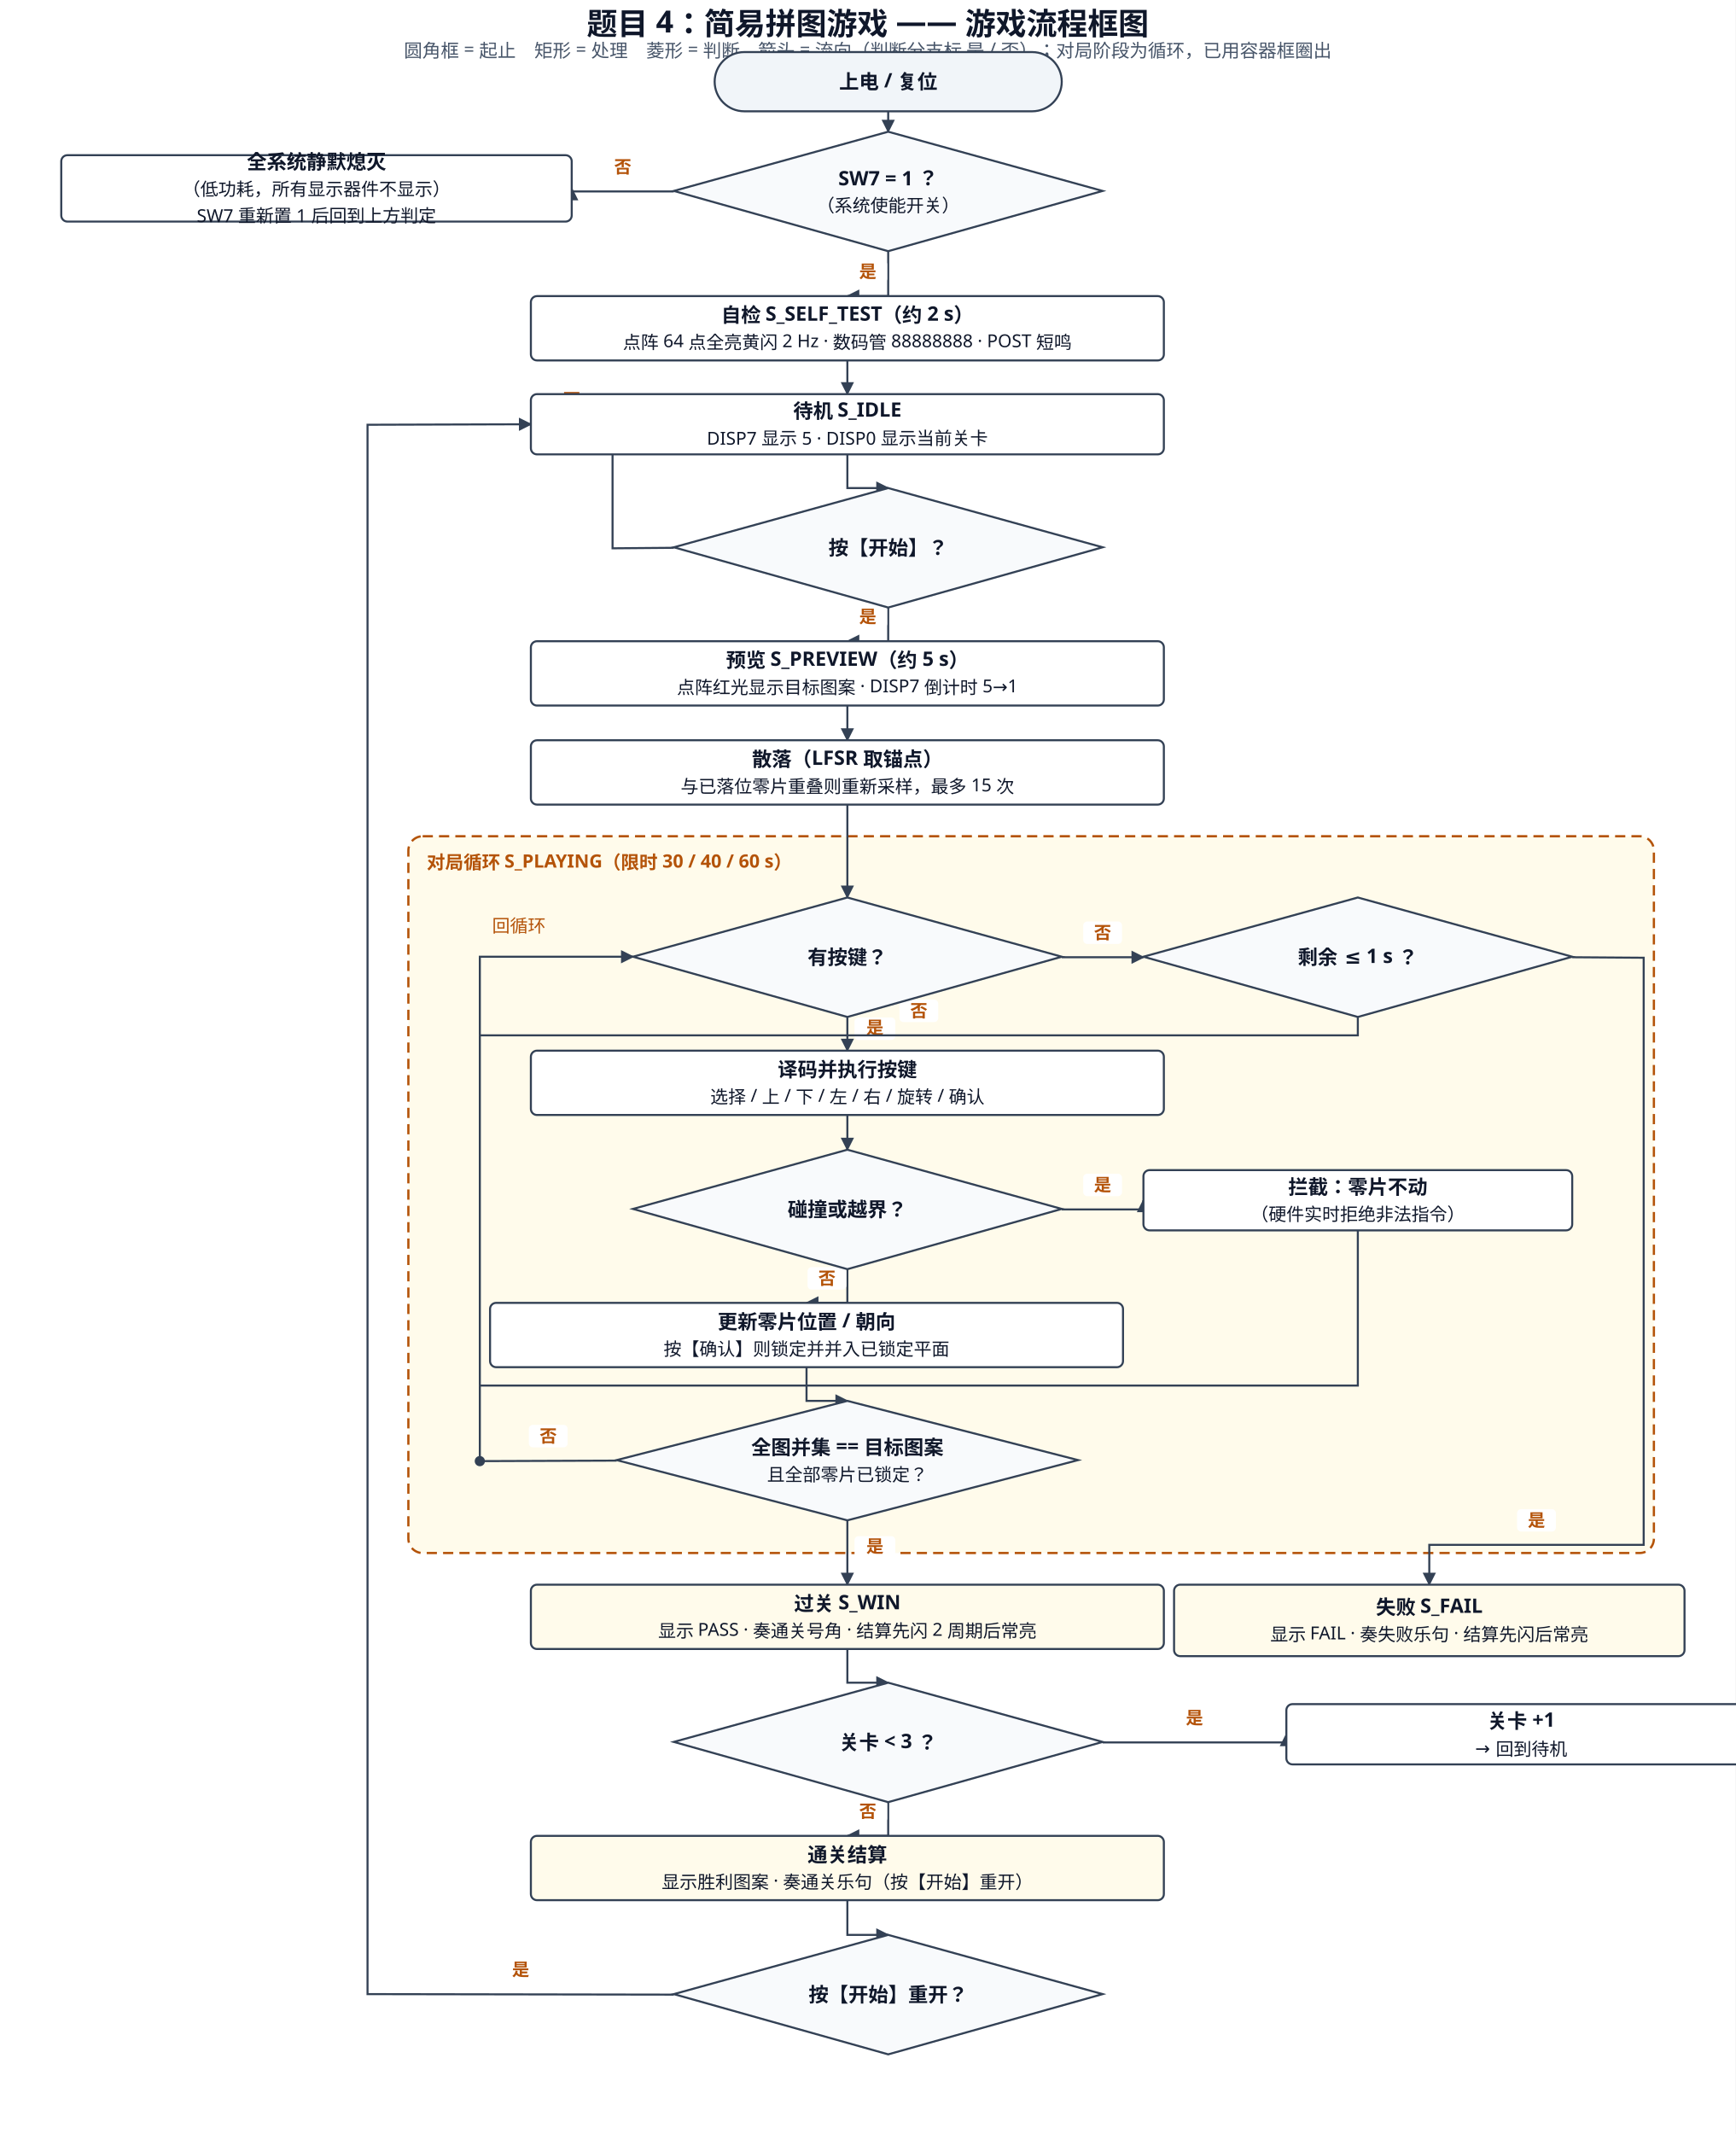
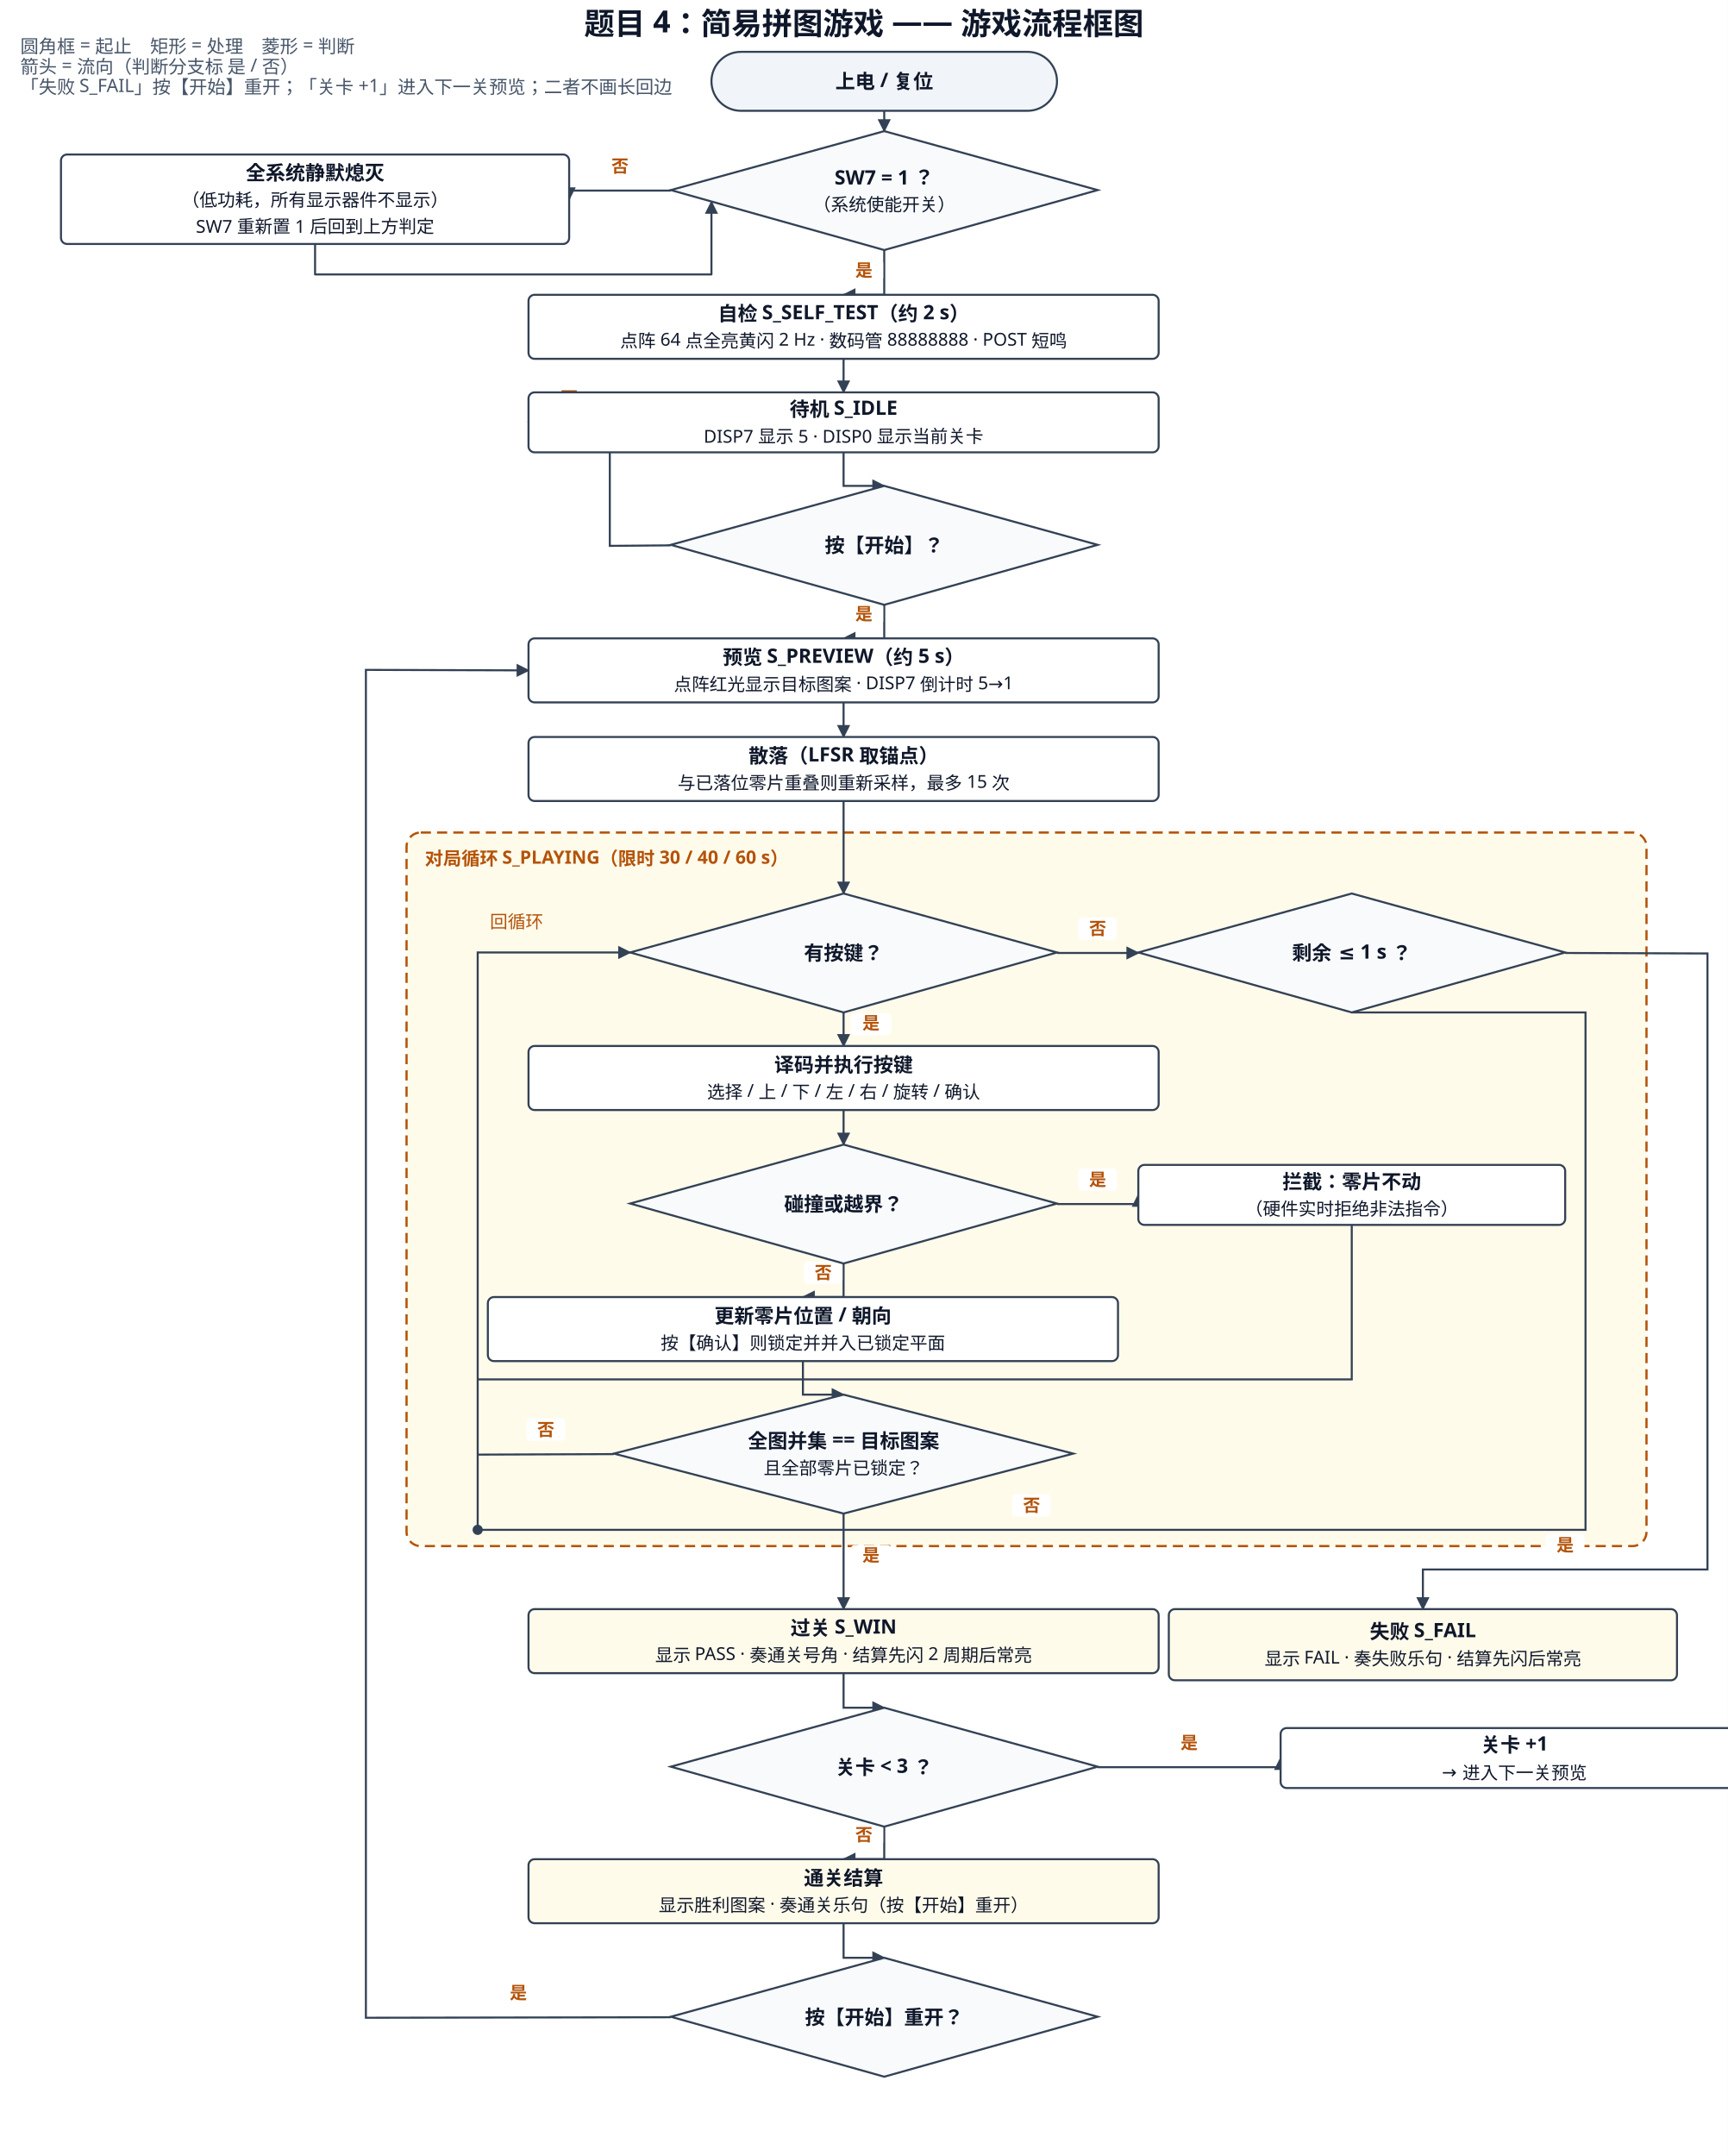
- <svg xmlns="http://www.w3.org/2000/svg" width="1700" height="2090" viewBox="0 0 1700 2090">
+ <svg xmlns="http://www.w3.org/2000/svg" width="1700" height="2121" viewBox="0 0 1700 2121">
  <defs>
    <marker id="ar" viewBox="0 0 10 10" refX="9" refY="5" markerWidth="6.5" markerHeight="6.5" orient="auto-start-reverse">
      <path d="M 0 0 L 10 5 L 0 10 z" fill="#334155" />
    </marker>
  </defs>
-   <rect width="1700" height="2090" fill="#ffffff" />
+   <rect width="1700" height="2121" fill="#ffffff" />
  <text x="850" y="34" font-family="Microsoft YaHei, SimSun, sans-serif" font-size="30" font-weight="bold" fill="#0f172a" text-anchor="middle">题目 4：简易拼图游戏 —— 游戏流程框图</text>
-   <text x="850" y="56" font-family="Microsoft YaHei, SimSun, sans-serif" font-size="18" fill="#475569" text-anchor="middle">圆角框 = 起止　矩形 = 处理　菱形 = 判断　箭头 = 流向（判断分支标 是 / 否）；对局阶段为循环，已用容器框圈出</text>
+   <text x="20" y="52" font-family="Microsoft YaHei, SimSun, sans-serif" font-size="18" fill="#475569" text-anchor="start">圆角框 = 起止　矩形 = 处理　菱形 = 判断</text>
+   <text x="20" y="72" font-family="Microsoft YaHei, SimSun, sans-serif" font-size="18" fill="#475569" text-anchor="start">箭头 = 流向（判断分支标 是 / 否）</text>
+   <text x="20" y="92" font-family="Microsoft YaHei, SimSun, sans-serif" font-size="18" fill="#475569" text-anchor="start">「失败 S_FAIL」按【开始】重开；「关卡 +1」进入下一关预览；二者不画长回边</text>
  <rect x="400" y="819" width="1220" height="702" rx="14" fill="#fffbeb" stroke="#b45309" stroke-width="2.2" stroke-dasharray="10 6" />
  <text x="418" y="851" font-family="Microsoft YaHei, SimSun, sans-serif" font-size="18" font-weight="bold" fill="#b45309">对局循环  S_PLAYING（限时 30 / 40 / 60 s）</text>
  <path d="M 870.0 109.0 L 870.0 129.0" fill="none" stroke="#334155" stroke-width="2" marker-end="url(#ar)" />
-   <path d="M 660.0 187.5 L 560.0 187.5 L 560.0 184.5" fill="none" stroke="#334155" stroke-width="2" marker-end="url(#ar)" />
+   <path d="M 660.0 187.5 L 560.0 187.5 L 560.0 196.0" fill="none" stroke="#334155" stroke-width="2" marker-end="url(#ar)" />
  <rect x="591.0" y="152.5" width="38" height="22" rx="4" fill="#ffffff" />
  <text x="610.0" y="169.5" font-family="Microsoft YaHei, SimSun, sans-serif" font-size="17" font-weight="bold" fill="#b45309" text-anchor="middle">否</text>
  <path d="M 870.0 246.0 L 870.0 290.0 L 830.0 290.0" fill="none" stroke="#334155" stroke-width="2" marker-end="url(#ar)" />
  <rect x="831.0" y="255.0" width="38" height="22" rx="4" fill="#ffffff" />
  <text x="850.0" y="272.0" font-family="Microsoft YaHei, SimSun, sans-serif" font-size="17" font-weight="bold" fill="#b45309" text-anchor="middle">是</text>
  <path d="M 830.0 353.0 L 830.0 386.0" fill="none" stroke="#334155" stroke-width="2" marker-end="url(#ar)" />
  <path d="M 830.0 445.0 L 830.0 478.0 L 870.0 478.0" fill="none" stroke="#334155" stroke-width="2" marker-end="url(#ar)" />
  <path d="M 660.0 536.5 L 600.0 537.0 L 600.0 416.0 L 520.0 415.5" fill="none" stroke="#334155" stroke-width="2" marker-end="url(#ar)" />
  <rect x="541.0" y="380.5" width="38" height="22" rx="4" fill="#ffffff" />
  <text x="560.0" y="397.5" font-family="Microsoft YaHei, SimSun, sans-serif" font-size="17" font-weight="bold" fill="#b45309" text-anchor="middle">否</text>
  <path d="M 870.0 595.0 L 870.0 628.0 L 830.0 628.0" fill="none" stroke="#334155" stroke-width="2" marker-end="url(#ar)" />
  <rect x="831.0" y="593.0" width="38" height="22" rx="4" fill="#ffffff" />
  <text x="850.0" y="610.0" font-family="Microsoft YaHei, SimSun, sans-serif" font-size="17" font-weight="bold" fill="#b45309" text-anchor="middle">是</text>
  <path d="M 830.0 691.0 L 830.0 725.0" fill="none" stroke="#334155" stroke-width="2" marker-end="url(#ar)" />
  <path d="M 830.0 788.0 L 830.0 879.0" fill="none" stroke="#334155" stroke-width="2" marker-end="url(#ar)" />
  <path d="M 1040.0 937.5 L 1120.0 937.5" fill="none" stroke="#334155" stroke-width="2" marker-end="url(#ar)" />
  <rect x="1061.0" y="902.5" width="38" height="22" rx="4" fill="#ffffff" />
  <text x="1080.0" y="919.5" font-family="Microsoft YaHei, SimSun, sans-serif" font-size="17" font-weight="bold" fill="#b45309" text-anchor="middle">否</text>
-   <path d="M 1540.0 937.5 L 1610.0 938.0 L 1610.0 1513.0 L 1400.0 1513.0 L 1400.0 1552.0" fill="none" stroke="#334155" stroke-width="2" marker-end="url(#ar)" />
-   <rect x="1486.0" y="1478.0" width="38" height="22" rx="4" fill="#ffffff" />
-   <text x="1505.0" y="1495.0" font-family="Microsoft YaHei, SimSun, sans-serif" font-size="17" font-weight="bold" fill="#b45309" text-anchor="middle">是</text>
+   <path d="M 1540.0 937.5 L 1680.0 938.0 L 1680.0 1544.0 L 1400.0 1544.0 L 1400.0 1583.0" fill="none" stroke="#334155" stroke-width="2" marker-end="url(#ar)" />
+   <rect x="1521.0" y="1509.0" width="38" height="22" rx="4" fill="#ffffff" />
+   <text x="1540.0" y="1526.0" font-family="Microsoft YaHei, SimSun, sans-serif" font-size="17" font-weight="bold" fill="#b45309" text-anchor="middle">是</text>
  <path d="M 830.0 996.0 L 830.0 1029.0" fill="none" stroke="#334155" stroke-width="2" marker-end="url(#ar)" />
  <rect x="837.0" y="996.5" width="40" height="22" rx="4" fill="#ffffff" />
  <text x="857.0" y="1012.5" font-family="Microsoft YaHei, SimSun, sans-serif" font-size="17" font-weight="bold" fill="#b45309" text-anchor="middle">是</text>
  <path d="M 830.0 1092.0 L 830.0 1126.0" fill="none" stroke="#334155" stroke-width="2" marker-end="url(#ar)" />
  <path d="M 1040.0 1184.5 L 1120.0 1184.5 L 1120.0 1175.5" fill="none" stroke="#334155" stroke-width="2" marker-end="url(#ar)" />
  <rect x="1061.0" y="1149.5" width="38" height="22" rx="4" fill="#ffffff" />
  <text x="1080.0" y="1166.5" font-family="Microsoft YaHei, SimSun, sans-serif" font-size="17" font-weight="bold" fill="#b45309" text-anchor="middle">是</text>
  <path d="M 1330.0 1205.0 L 1330.0 1357.0 L 470.0 1357.0" fill="none" stroke="#334155" stroke-width="2" />
-   <path d="M 1330.0 996.0 L 1330.0 1014.0 L 470.0 1014.0" fill="none" stroke="#334155" stroke-width="2" />
-   <rect x="881.0" y="979.0" width="38" height="22" rx="4" fill="#ffffff" />
-   <text x="900.0" y="996.0" font-family="Microsoft YaHei, SimSun, sans-serif" font-size="17" font-weight="bold" fill="#b45309" text-anchor="middle">否</text>
+   <path d="M 1330.0 996.0 L 1560.0 996.0 L 1560.0 1505.0 L 470.0 1505.0" fill="none" stroke="#334155" stroke-width="2" />
+   <rect x="996.0" y="1470.0" width="38" height="22" rx="4" fill="#ffffff" />
+   <text x="1015.0" y="1487.0" font-family="Microsoft YaHei, SimSun, sans-serif" font-size="17" font-weight="bold" fill="#b45309" text-anchor="middle">否</text>
  <path d="M 830.0 1243.0 L 830.0 1276.0 L 790.0 1276.0" fill="none" stroke="#334155" stroke-width="2" marker-end="url(#ar)" />
  <rect x="791.0" y="1241.0" width="38" height="22" rx="4" fill="#ffffff" />
  <text x="810.0" y="1258.0" font-family="Microsoft YaHei, SimSun, sans-serif" font-size="17" font-weight="bold" fill="#b45309" text-anchor="middle">否</text>
  <path d="M 790.0 1339.0 L 790.0 1372.0 L 830.0 1372.0" fill="none" stroke="#334155" stroke-width="2" marker-end="url(#ar)" />
  <path d="M 604.0 1430.5 L 470.0 1431.0 L 470.0 1431.0" fill="none" stroke="#334155" stroke-width="2" />
  <rect x="518.0" y="1395.5" width="38" height="22" rx="4" fill="#ffffff" />
  <text x="537.0" y="1412.5" font-family="Microsoft YaHei, SimSun, sans-serif" font-size="17" font-weight="bold" fill="#b45309" text-anchor="middle">否</text>
-   <path d="M 830.0 1489.0 L 830.0 1552.0" fill="none" stroke="#334155" stroke-width="2" marker-end="url(#ar)" />
-   <rect x="837.0" y="1504.5" width="40" height="22" rx="4" fill="#ffffff" />
-   <text x="857.0" y="1520.5" font-family="Microsoft YaHei, SimSun, sans-serif" font-size="17" font-weight="bold" fill="#b45309" text-anchor="middle">是</text>
-   <path d="M 830.0 1615.0 L 830.0 1648.0 L 870.0 1648.0" fill="none" stroke="#334155" stroke-width="2" marker-end="url(#ar)" />
-   <path d="M 1080.0 1706.5 L 1260.0 1706.5 L 1260.0 1698.5" fill="none" stroke="#334155" stroke-width="2" marker-end="url(#ar)" />
-   <rect x="1151.0" y="1671.5" width="38" height="22" rx="4" fill="#ffffff" />
-   <text x="1170.0" y="1688.5" font-family="Microsoft YaHei, SimSun, sans-serif" font-size="17" font-weight="bold" fill="#b45309" text-anchor="middle">是</text>
-   <path d="M 870.0 1765.0 L 870.0 1798.0 L 830.0 1798.0" fill="none" stroke="#334155" stroke-width="2" marker-end="url(#ar)" />
-   <rect x="831.0" y="1763.0" width="38" height="22" rx="4" fill="#ffffff" />
-   <text x="850.0" y="1780.0" font-family="Microsoft YaHei, SimSun, sans-serif" font-size="17" font-weight="bold" fill="#b45309" text-anchor="middle">否</text>
-   <path d="M 830.0 1861.0 L 830.0 1895.0 L 870.0 1895.0" fill="none" stroke="#334155" stroke-width="2" marker-end="url(#ar)" />
-   <path d="M 660.0 1953.5 L 360.0 1953.0 L 360.0 416.0 L 520.0 415.5" fill="none" stroke="#334155" stroke-width="2" marker-end="url(#ar)" />
-   <rect x="491.0" y="1918.0" width="38" height="22" rx="4" fill="#ffffff" />
-   <text x="510.0" y="1935.0" font-family="Microsoft YaHei, SimSun, sans-serif" font-size="17" font-weight="bold" fill="#b45309" text-anchor="middle">是</text>
-   <path d="M 470.0 1431.0 L 470.0 937.0 L 620.0 937.0" fill="none" stroke="#334155" stroke-width="2" marker-end="url(#ar)" />
-   <circle cx="470.0" cy="1431.0" r="5" fill="#334155" />
+   <path d="M 830.0 1489.0 L 830.0 1583.0" fill="none" stroke="#334155" stroke-width="2" marker-end="url(#ar)" />
+   <rect x="837.0" y="1520.0" width="40" height="22" rx="4" fill="#ffffff" />
+   <text x="857.0" y="1536.0" font-family="Microsoft YaHei, SimSun, sans-serif" font-size="17" font-weight="bold" fill="#b45309" text-anchor="middle">是</text>
+   <path d="M 830.0 1646.0 L 830.0 1680.0 L 870.0 1680.0" fill="none" stroke="#334155" stroke-width="2" marker-end="url(#ar)" />
+   <path d="M 1080.0 1738.5 L 1260.0 1738.5 L 1260.0 1729.5" fill="none" stroke="#334155" stroke-width="2" marker-end="url(#ar)" />
+   <rect x="1151.0" y="1703.5" width="38" height="22" rx="4" fill="#ffffff" />
+   <text x="1170.0" y="1720.5" font-family="Microsoft YaHei, SimSun, sans-serif" font-size="17" font-weight="bold" fill="#b45309" text-anchor="middle">是</text>
+   <path d="M 870.0 1797.0 L 870.0 1829.0 L 830.0 1829.0" fill="none" stroke="#334155" stroke-width="2" marker-end="url(#ar)" />
+   <rect x="831.0" y="1794.0" width="38" height="22" rx="4" fill="#ffffff" />
+   <text x="850.0" y="1811.0" font-family="Microsoft YaHei, SimSun, sans-serif" font-size="17" font-weight="bold" fill="#b45309" text-anchor="middle">否</text>
+   <path d="M 830.0 1892.0 L 830.0 1926.0 L 870.0 1926.0" fill="none" stroke="#334155" stroke-width="2" marker-end="url(#ar)" />
+   <path d="M 660.0 1984.5 L 360.0 1985.0 L 360.0 659.0 L 520.0 659.5" fill="none" stroke="#334155" stroke-width="2" marker-end="url(#ar)" />
+   <rect x="491.0" y="1949.5" width="38" height="22" rx="4" fill="#ffffff" />
+   <text x="510.0" y="1966.5" font-family="Microsoft YaHei, SimSun, sans-serif" font-size="17" font-weight="bold" fill="#b45309" text-anchor="middle">是</text>
+   <path d="M 470.0 1505.0 L 470.0 937.0 L 620.0 937.0" fill="none" stroke="#334155" stroke-width="2" marker-end="url(#ar)" />
+   <circle cx="470.0" cy="1505.0" r="5" fill="#334155" />
  <text x="482.0" y="913.0" font-family="Microsoft YaHei, SimSun, sans-serif" font-size="17.5" fill="#b45309" text-anchor="start">回循环</text>
+   <path d="M 310.0 240.0 L 310.0 270.0 L 700.0 270.0 L 700.0 198.6" fill="none" stroke="#334155" stroke-width="2" stroke-linejoin="round" marker-end="url(#ar)" />
  <rect x="700" y="51" width="340" height="58" rx="29" fill="#f1f5f9" stroke="#334155" stroke-width="2" />
  <text x="870.0" y="87.0" font-family="Microsoft YaHei, SimSun, sans-serif" font-size="19.5" font-weight="bold" fill="#0f172a" text-anchor="middle">上电 / 复位</text>
  <polygon points="870,129 1080,187 870,246 660,187" fill="#f8fafc" stroke="#334155" stroke-width="2" />
  <text x="870.0" y="181.5" font-family="Microsoft YaHei, SimSun, sans-serif" font-size="19.5" font-weight="bold" fill="#0f172a" text-anchor="middle">SW7 = 1 ？</text>
  <text x="870.0" y="207.5" font-family="Microsoft YaHei, SimSun, sans-serif" font-size="17.5" fill="#0f172a" text-anchor="middle">（系统使能开关）</text>
-   <rect x="60" y="152" width="500" height="65" rx="6" fill="#ffffff" stroke="#334155" stroke-width="2" />
-   <text x="310.0" y="165.5" font-family="Microsoft YaHei, SimSun, sans-serif" font-size="19.5" font-weight="bold" fill="#0f172a" text-anchor="middle">全系统静默熄灭</text>
-   <text x="310.0" y="191.5" font-family="Microsoft YaHei, SimSun, sans-serif" font-size="17.5" fill="#0f172a" text-anchor="middle">（低功耗，所有显示器件不显示）</text>
-   <text x="310.0" y="217.5" font-family="Microsoft YaHei, SimSun, sans-serif" font-size="17.5" fill="#0f172a" text-anchor="middle">SW7 重新置 1 后回到上方判定</text>
+   <rect x="60" y="152" width="500" height="88" rx="6" fill="#ffffff" stroke="#334155" stroke-width="2" />
+   <text x="310.0" y="177.0" font-family="Microsoft YaHei, SimSun, sans-serif" font-size="19.5" font-weight="bold" fill="#0f172a" text-anchor="middle">全系统静默熄灭</text>
+   <text x="310.0" y="203.0" font-family="Microsoft YaHei, SimSun, sans-serif" font-size="17.5" fill="#0f172a" text-anchor="middle">（低功耗，所有显示器件不显示）</text>
+   <text x="310.0" y="229.0" font-family="Microsoft YaHei, SimSun, sans-serif" font-size="17.5" fill="#0f172a" text-anchor="middle">SW7 重新置 1 后回到上方判定</text>
  <rect x="520" y="290" width="620" height="63" rx="6" fill="#ffffff" stroke="#334155" stroke-width="2" />
  <text x="830.0" y="315.5" font-family="Microsoft YaHei, SimSun, sans-serif" font-size="19.5" font-weight="bold" fill="#0f172a" text-anchor="middle">自检 S_SELF_TEST（约 2 s）</text>
  <text x="830.0" y="341.5" font-family="Microsoft YaHei, SimSun, sans-serif" font-size="17.5" fill="#0f172a" text-anchor="middle">点阵 64 点全亮黄闪 2 Hz · 数码管 88888888 · POST 短鸣</text>
  <rect x="520" y="386" width="620" height="59" rx="6" fill="#ffffff" stroke="#334155" stroke-width="2" />
  <text x="830.0" y="409.5" font-family="Microsoft YaHei, SimSun, sans-serif" font-size="19.5" font-weight="bold" fill="#0f172a" text-anchor="middle">待机 S_IDLE</text>
  <text x="830.0" y="435.5" font-family="Microsoft YaHei, SimSun, sans-serif" font-size="17.5" fill="#0f172a" text-anchor="middle">DISP7 显示 5 · DISP0 显示当前关卡</text>
  <polygon points="870,478 1080,536 870,595 660,536" fill="#f8fafc" stroke="#334155" stroke-width="2" />
  <text x="870.0" y="543.5" font-family="Microsoft YaHei, SimSun, sans-serif" font-size="19.5" font-weight="bold" fill="#0f172a" text-anchor="middle">按【开始】？</text>
  <rect x="520" y="628" width="620" height="63" rx="6" fill="#ffffff" stroke="#334155" stroke-width="2" />
  <text x="830.0" y="653.5" font-family="Microsoft YaHei, SimSun, sans-serif" font-size="19.5" font-weight="bold" fill="#0f172a" text-anchor="middle">预览 S_PREVIEW（约 5 s）</text>
  <text x="830.0" y="679.5" font-family="Microsoft YaHei, SimSun, sans-serif" font-size="17.5" fill="#0f172a" text-anchor="middle">点阵红光显示目标图案 · DISP7 倒计时 5→1</text>
  <rect x="520" y="725" width="620" height="63" rx="6" fill="#ffffff" stroke="#334155" stroke-width="2" />
  <text x="830.0" y="750.5" font-family="Microsoft YaHei, SimSun, sans-serif" font-size="19.5" font-weight="bold" fill="#0f172a" text-anchor="middle">散落（LFSR 取锚点）</text>
  <text x="830.0" y="776.5" font-family="Microsoft YaHei, SimSun, sans-serif" font-size="17.5" fill="#0f172a" text-anchor="middle">与已落位零片重叠则重新采样，最多 15 次</text>
  <polygon points="830,879 1040,937 830,996 620,937" fill="#f8fafc" stroke="#334155" stroke-width="2" />
  <text x="830.0" y="944.5" font-family="Microsoft YaHei, SimSun, sans-serif" font-size="19.5" font-weight="bold" fill="#0f172a" text-anchor="middle">有按键？</text>
  <polygon points="1330,879 1540,937 1330,996 1120,937" fill="#f8fafc" stroke="#334155" stroke-width="2" />
  <text x="1330.0" y="944.5" font-family="Microsoft YaHei, SimSun, sans-serif" font-size="19.5" font-weight="bold" fill="#0f172a" text-anchor="middle">剩余 ≤ 1 s ？</text>
  <rect x="520" y="1029" width="620" height="63" rx="6" fill="#ffffff" stroke="#334155" stroke-width="2" />
  <text x="830.0" y="1054.5" font-family="Microsoft YaHei, SimSun, sans-serif" font-size="19.5" font-weight="bold" fill="#0f172a" text-anchor="middle">译码并执行按键</text>
  <text x="830.0" y="1080.5" font-family="Microsoft YaHei, SimSun, sans-serif" font-size="17.5" fill="#0f172a" text-anchor="middle">选择 / 上 / 下 / 左 / 右 / 旋转 / 确认</text>
  <polygon points="830,1126 1040,1184 830,1243 620,1184" fill="#f8fafc" stroke="#334155" stroke-width="2" />
  <text x="830.0" y="1191.5" font-family="Microsoft YaHei, SimSun, sans-serif" font-size="19.5" font-weight="bold" fill="#0f172a" text-anchor="middle">碰撞或越界？</text>
  <rect x="1120" y="1146" width="420" height="59" rx="6" fill="#ffffff" stroke="#334155" stroke-width="2" />
  <text x="1330.0" y="1169.5" font-family="Microsoft YaHei, SimSun, sans-serif" font-size="19.5" font-weight="bold" fill="#0f172a" text-anchor="middle">拦截：零片不动</text>
  <text x="1330.0" y="1195.5" font-family="Microsoft YaHei, SimSun, sans-serif" font-size="17.5" fill="#0f172a" text-anchor="middle">（硬件实时拒绝非法指令）</text>
  <rect x="480" y="1276" width="620" height="63" rx="6" fill="#ffffff" stroke="#334155" stroke-width="2" />
  <text x="790.0" y="1301.5" font-family="Microsoft YaHei, SimSun, sans-serif" font-size="19.5" font-weight="bold" fill="#0f172a" text-anchor="middle">更新零片位置 / 朝向</text>
  <text x="790.0" y="1327.5" font-family="Microsoft YaHei, SimSun, sans-serif" font-size="17.5" fill="#0f172a" text-anchor="middle">按【确认】则锁定并并入已锁定平面</text>
  <polygon points="830,1372 1056,1430 830,1489 604,1430" fill="#f8fafc" stroke="#334155" stroke-width="2" />
  <text x="830.0" y="1424.5" font-family="Microsoft YaHei, SimSun, sans-serif" font-size="19.5" font-weight="bold" fill="#0f172a" text-anchor="middle">全图并集 == 目标图案</text>
  <text x="830.0" y="1450.5" font-family="Microsoft YaHei, SimSun, sans-serif" font-size="17.5" fill="#0f172a" text-anchor="middle">且全部零片已锁定？</text>
-   <rect x="520" y="1552" width="620" height="63" rx="6" fill="#fffbeb" stroke="#334155" stroke-width="2" />
-   <text x="830.0" y="1577.5" font-family="Microsoft YaHei, SimSun, sans-serif" font-size="19.5" font-weight="bold" fill="#0f172a" text-anchor="middle">过关 S_WIN</text>
-   <text x="830.0" y="1603.5" font-family="Microsoft YaHei, SimSun, sans-serif" font-size="17.5" fill="#0f172a" text-anchor="middle">显示 PASS · 奏通关号角 · 结算先闪 2 周期后常亮</text>
-   <polygon points="870,1648 1080,1706 870,1765 660,1706" fill="#f8fafc" stroke="#334155" stroke-width="2" />
-   <text x="870.0" y="1713.5" font-family="Microsoft YaHei, SimSun, sans-serif" font-size="19.5" font-weight="bold" fill="#0f172a" text-anchor="middle">关卡 &lt; 3 ？</text>
-   <rect x="1260" y="1669" width="460" height="59" rx="6" fill="#ffffff" stroke="#334155" stroke-width="2" />
-   <text x="1490.0" y="1692.5" font-family="Microsoft YaHei, SimSun, sans-serif" font-size="19.5" font-weight="bold" fill="#0f172a" text-anchor="middle">关卡 +1</text>
-   <text x="1490.0" y="1718.5" font-family="Microsoft YaHei, SimSun, sans-serif" font-size="17.5" fill="#0f172a" text-anchor="middle">→ 回到待机</text>
-   <rect x="520" y="1798" width="620" height="63" rx="6" fill="#fffbeb" stroke="#334155" stroke-width="2" />
-   <text x="830.0" y="1823.5" font-family="Microsoft YaHei, SimSun, sans-serif" font-size="19.5" font-weight="bold" fill="#0f172a" text-anchor="middle">通关结算</text>
-   <text x="830.0" y="1849.5" font-family="Microsoft YaHei, SimSun, sans-serif" font-size="17.5" fill="#0f172a" text-anchor="middle">显示胜利图案 · 奏通关乐句（按【开始】重开）</text>
-   <polygon points="870,1895 1080,1953 870,2012 660,1953" fill="#f8fafc" stroke="#334155" stroke-width="2" />
-   <text x="870.0" y="1960.5" font-family="Microsoft YaHei, SimSun, sans-serif" font-size="19.5" font-weight="bold" fill="#0f172a" text-anchor="middle">按【开始】重开？</text>
-   <rect x="1150" y="1552" width="500" height="70" rx="6" fill="#fffbeb" stroke="#334155" stroke-width="2" />
-   <text x="1400.0" y="1581.0" font-family="Microsoft YaHei, SimSun, sans-serif" font-size="19.5" font-weight="bold" fill="#0f172a" text-anchor="middle">失败 S_FAIL</text>
-   <text x="1400.0" y="1607.0" font-family="Microsoft YaHei, SimSun, sans-serif" font-size="17.5" fill="#0f172a" text-anchor="middle">显示 FAIL · 奏失败乐句 · 结算先闪后常亮</text>
+   <rect x="520" y="1583" width="620" height="63" rx="6" fill="#fffbeb" stroke="#334155" stroke-width="2" />
+   <text x="830.0" y="1608.5" font-family="Microsoft YaHei, SimSun, sans-serif" font-size="19.5" font-weight="bold" fill="#0f172a" text-anchor="middle">过关 S_WIN</text>
+   <text x="830.0" y="1634.5" font-family="Microsoft YaHei, SimSun, sans-serif" font-size="17.5" fill="#0f172a" text-anchor="middle">显示 PASS · 奏通关号角 · 结算先闪 2 周期后常亮</text>
+   <polygon points="870,1680 1080,1738 870,1797 660,1738" fill="#f8fafc" stroke="#334155" stroke-width="2" />
+   <text x="870.0" y="1745.5" font-family="Microsoft YaHei, SimSun, sans-serif" font-size="19.5" font-weight="bold" fill="#0f172a" text-anchor="middle">关卡 &lt; 3 ？</text>
+   <rect x="1260" y="1700" width="460" height="59" rx="6" fill="#ffffff" stroke="#334155" stroke-width="2" />
+   <text x="1490.0" y="1723.5" font-family="Microsoft YaHei, SimSun, sans-serif" font-size="19.5" font-weight="bold" fill="#0f172a" text-anchor="middle">关卡 +1</text>
+   <text x="1490.0" y="1749.5" font-family="Microsoft YaHei, SimSun, sans-serif" font-size="17.5" fill="#0f172a" text-anchor="middle">→ 进入下一关预览</text>
+   <rect x="520" y="1829" width="620" height="63" rx="6" fill="#fffbeb" stroke="#334155" stroke-width="2" />
+   <text x="830.0" y="1854.5" font-family="Microsoft YaHei, SimSun, sans-serif" font-size="19.5" font-weight="bold" fill="#0f172a" text-anchor="middle">通关结算</text>
+   <text x="830.0" y="1880.5" font-family="Microsoft YaHei, SimSun, sans-serif" font-size="17.5" fill="#0f172a" text-anchor="middle">显示胜利图案 · 奏通关乐句（按【开始】重开）</text>
+   <polygon points="870,1926 1080,1984 870,2043 660,1984" fill="#f8fafc" stroke="#334155" stroke-width="2" />
+   <text x="870.0" y="1991.5" font-family="Microsoft YaHei, SimSun, sans-serif" font-size="19.5" font-weight="bold" fill="#0f172a" text-anchor="middle">按【开始】重开？</text>
+   <rect x="1150" y="1583" width="500" height="70" rx="6" fill="#fffbeb" stroke="#334155" stroke-width="2" />
+   <text x="1400.0" y="1612.0" font-family="Microsoft YaHei, SimSun, sans-serif" font-size="19.5" font-weight="bold" fill="#0f172a" text-anchor="middle">失败 S_FAIL</text>
+   <text x="1400.0" y="1638.0" font-family="Microsoft YaHei, SimSun, sans-serif" font-size="17.5" fill="#0f172a" text-anchor="middle">显示 FAIL · 奏失败乐句 · 结算先闪后常亮</text>
</svg>
